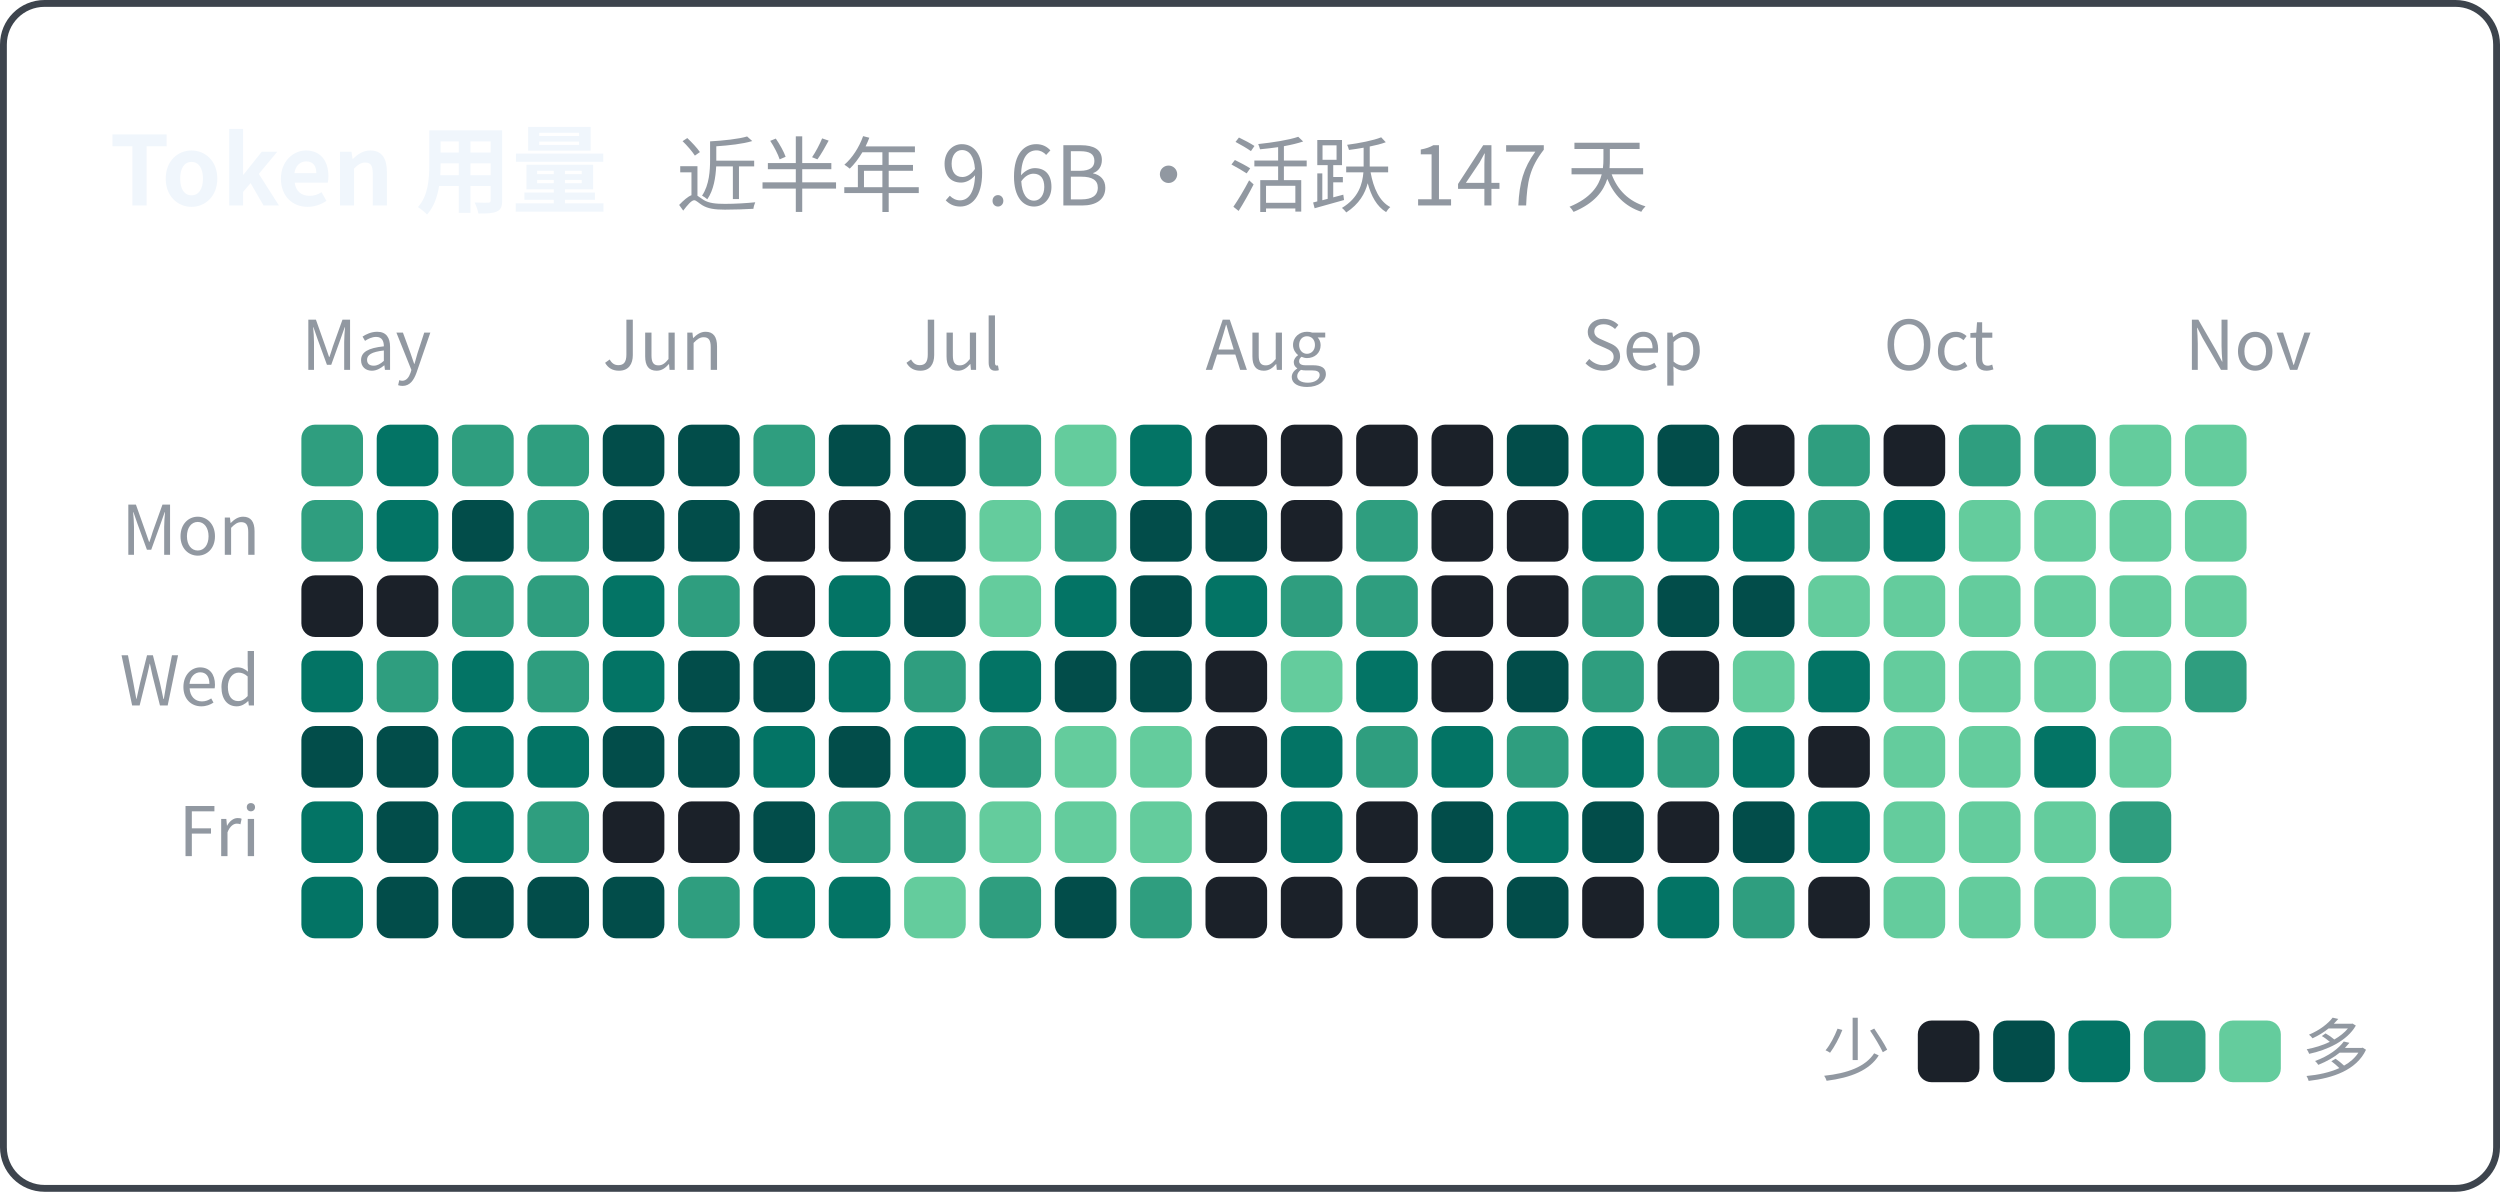
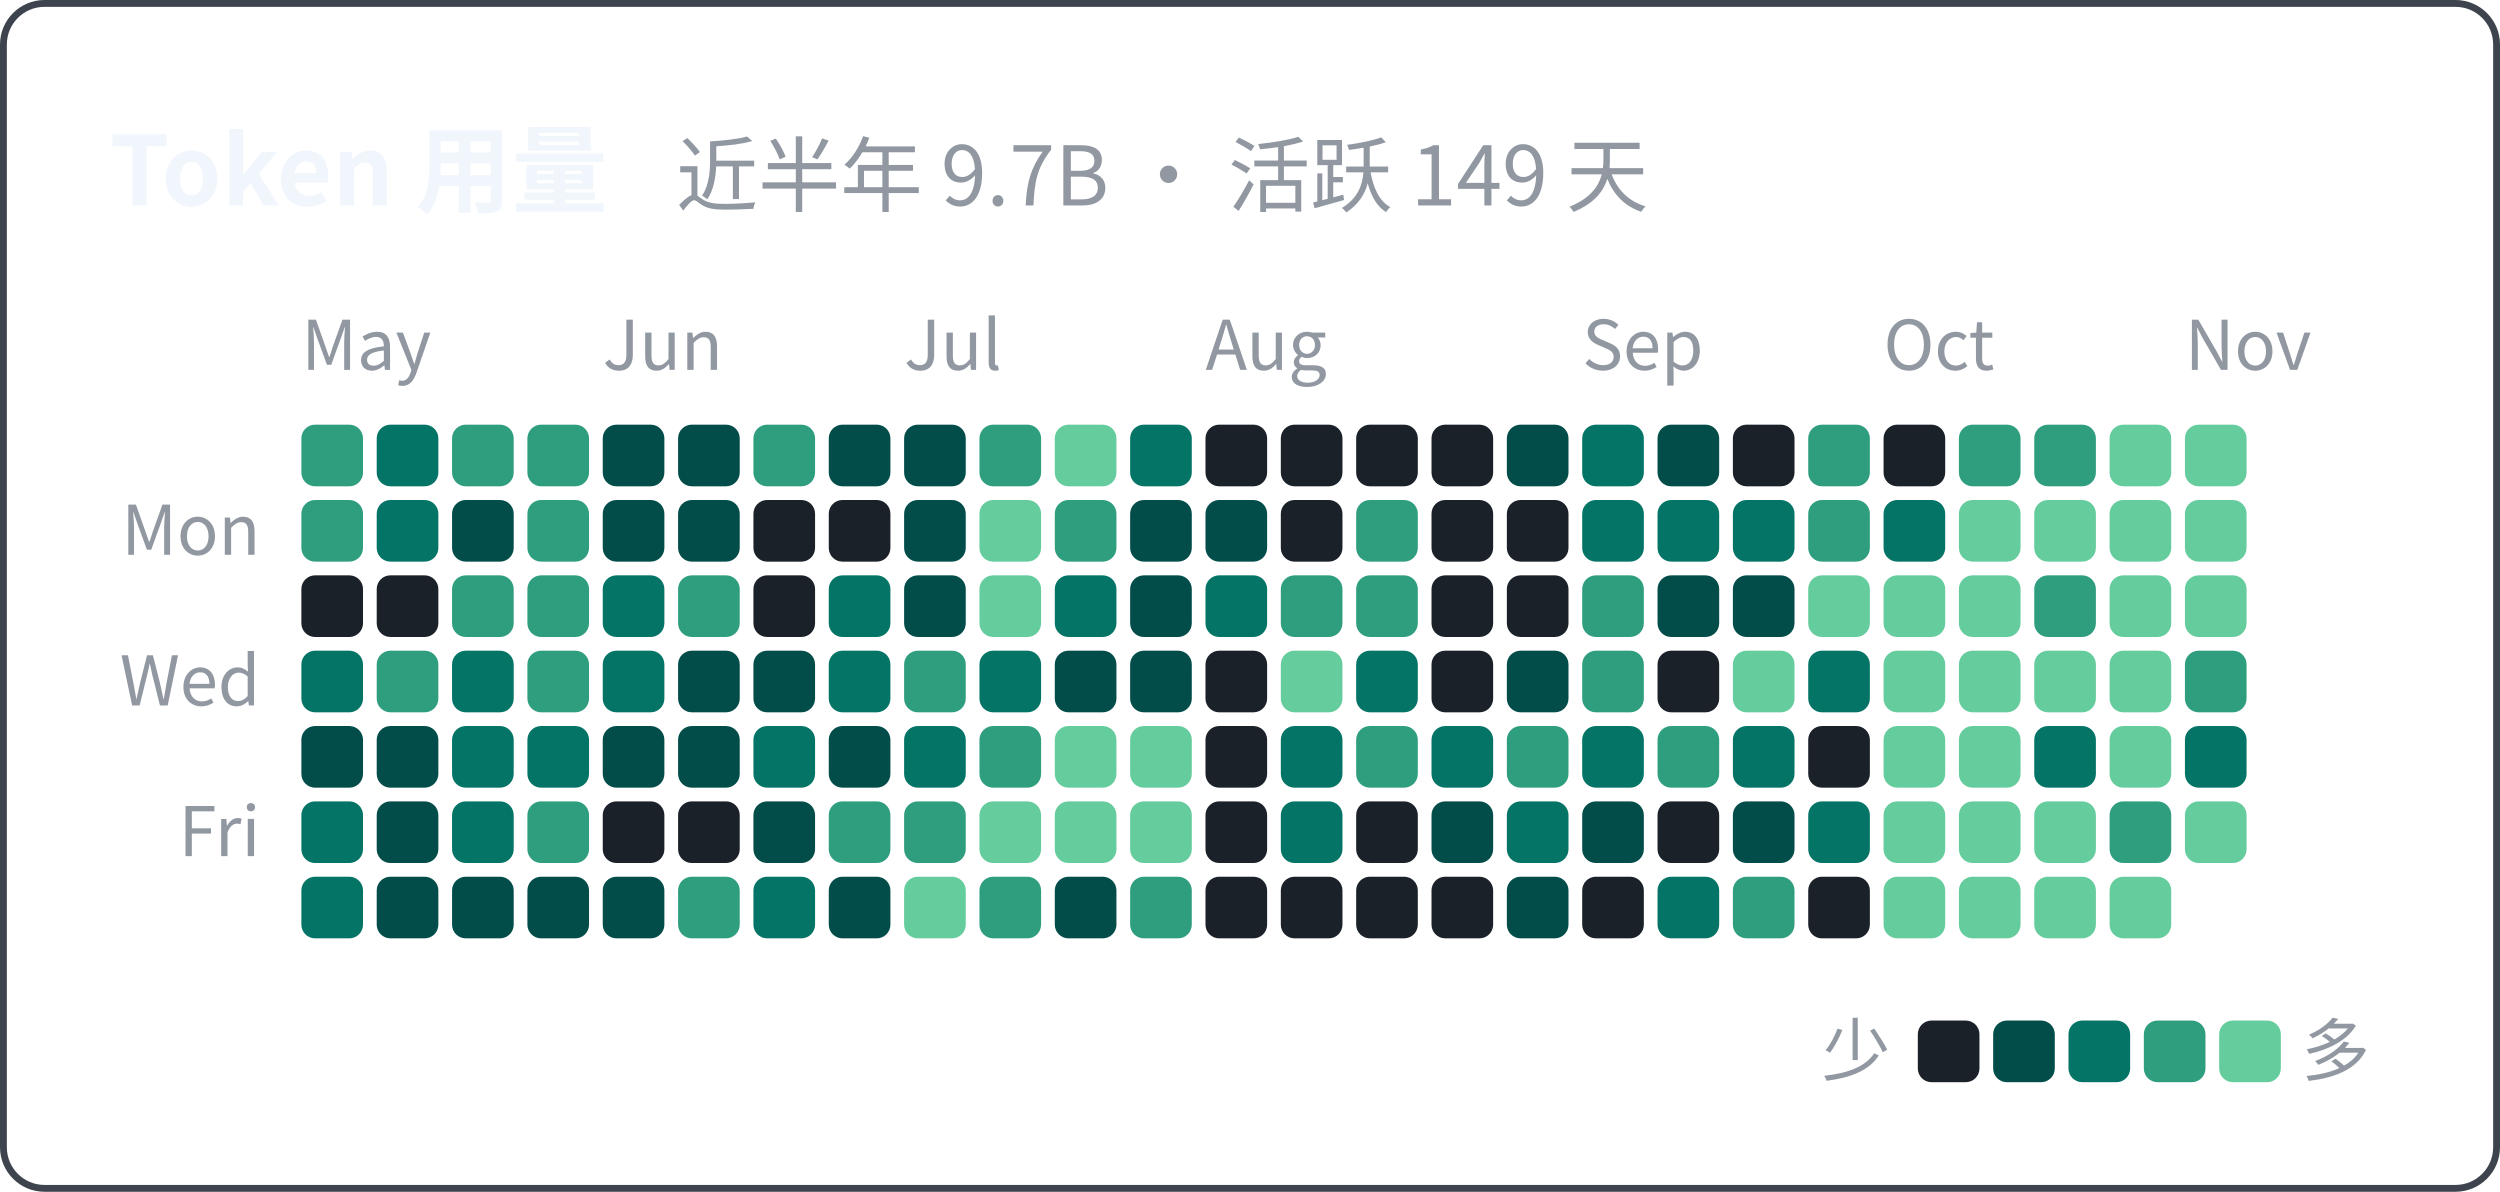
<svg xmlns="http://www.w3.org/2000/svg" width="365" height="174" viewBox="0 0 365 174" font-family="system-ui, -apple-system, 'Segoe UI', 'PingFang SC', 'Microsoft YaHei', 'Noto Sans CJK SC', sans-serif">
  <rect x="0.5" y="0.5" width="364" height="173" rx="6" fill="none" stroke="#3d444d" />
-   <text x="16" y="30" font-size="14" font-weight="600" fill="#f0f6fc">Token 用量<tspan dx="10" font-size="12" font-weight="400" fill="#9198a1">近半年 9.6B · 活跃 147 天</tspan>
+   <text x="16" y="30" font-size="14" font-weight="600" fill="#f0f6fc">Token 用量<tspan dx="10" font-size="12" font-weight="400" fill="#9198a1">近半年 9.7B · 活跃 149 天</tspan>
  </text>
  <text x="44" y="54" font-size="10" fill="#9198a1">May</text>
  <text x="88" y="54" font-size="10" fill="#9198a1">Jun</text>
  <text x="132" y="54" font-size="10" fill="#9198a1">Jul</text>
  <text x="176" y="54" font-size="10" fill="#9198a1">Aug</text>
  <text x="231" y="54" font-size="10" fill="#9198a1">Sep</text>
  <text x="275" y="54" font-size="10" fill="#9198a1">Oct</text>
  <text x="319" y="54" font-size="10" fill="#9198a1">Nov</text>
  <text x="38" y="81" font-size="10" text-anchor="end" fill="#9198a1">Mon</text>
  <text x="38" y="103" font-size="10" text-anchor="end" fill="#9198a1">Wed</text>
  <text x="38" y="125" font-size="10" text-anchor="end" fill="#9198a1">Fri</text>
  <rect x="44" y="62" width="9" height="9" rx="2" fill="#2f9e7f" />
  <rect x="44" y="73" width="9" height="9" rx="2" fill="#2f9e7f" />
  <rect x="44" y="84" width="9" height="9" rx="2" fill="#1b2129" />
  <rect x="44" y="95" width="9" height="9" rx="2" fill="#037465" />
  <rect x="44" y="106" width="9" height="9" rx="2" fill="#024d4a" />
  <rect x="44" y="117" width="9" height="9" rx="2" fill="#037465" />
  <rect x="44" y="128" width="9" height="9" rx="2" fill="#037465" />
  <rect x="55" y="62" width="9" height="9" rx="2" fill="#037465" />
  <rect x="55" y="73" width="9" height="9" rx="2" fill="#037465" />
  <rect x="55" y="84" width="9" height="9" rx="2" fill="#1b2129" />
  <rect x="55" y="95" width="9" height="9" rx="2" fill="#2f9e7f" />
  <rect x="55" y="106" width="9" height="9" rx="2" fill="#024d4a" />
  <rect x="55" y="117" width="9" height="9" rx="2" fill="#024d4a" />
  <rect x="55" y="128" width="9" height="9" rx="2" fill="#024d4a" />
  <rect x="66" y="62" width="9" height="9" rx="2" fill="#2f9e7f" />
  <rect x="66" y="73" width="9" height="9" rx="2" fill="#024d4a" />
  <rect x="66" y="84" width="9" height="9" rx="2" fill="#2f9e7f" />
  <rect x="66" y="95" width="9" height="9" rx="2" fill="#037465" />
  <rect x="66" y="106" width="9" height="9" rx="2" fill="#037465" />
  <rect x="66" y="117" width="9" height="9" rx="2" fill="#037465" />
  <rect x="66" y="128" width="9" height="9" rx="2" fill="#024d4a" />
  <rect x="77" y="62" width="9" height="9" rx="2" fill="#2f9e7f" />
  <rect x="77" y="73" width="9" height="9" rx="2" fill="#2f9e7f" />
  <rect x="77" y="84" width="9" height="9" rx="2" fill="#2f9e7f" />
  <rect x="77" y="95" width="9" height="9" rx="2" fill="#2f9e7f" />
  <rect x="77" y="106" width="9" height="9" rx="2" fill="#037465" />
  <rect x="77" y="117" width="9" height="9" rx="2" fill="#2f9e7f" />
  <rect x="77" y="128" width="9" height="9" rx="2" fill="#024d4a" />
  <rect x="88" y="62" width="9" height="9" rx="2" fill="#024d4a" />
  <rect x="88" y="73" width="9" height="9" rx="2" fill="#024d4a" />
  <rect x="88" y="84" width="9" height="9" rx="2" fill="#037465" />
  <rect x="88" y="95" width="9" height="9" rx="2" fill="#037465" />
  <rect x="88" y="106" width="9" height="9" rx="2" fill="#024d4a" />
  <rect x="88" y="117" width="9" height="9" rx="2" fill="#1b2129" />
  <rect x="88" y="128" width="9" height="9" rx="2" fill="#024d4a" />
  <rect x="99" y="62" width="9" height="9" rx="2" fill="#024d4a" />
  <rect x="99" y="73" width="9" height="9" rx="2" fill="#024d4a" />
  <rect x="99" y="84" width="9" height="9" rx="2" fill="#2f9e7f" />
  <rect x="99" y="95" width="9" height="9" rx="2" fill="#024d4a" />
  <rect x="99" y="106" width="9" height="9" rx="2" fill="#024d4a" />
  <rect x="99" y="117" width="9" height="9" rx="2" fill="#1b2129" />
  <rect x="99" y="128" width="9" height="9" rx="2" fill="#2f9e7f" />
  <rect x="110" y="62" width="9" height="9" rx="2" fill="#2f9e7f" />
  <rect x="110" y="73" width="9" height="9" rx="2" fill="#1b2129" />
  <rect x="110" y="84" width="9" height="9" rx="2" fill="#1b2129" />
  <rect x="110" y="95" width="9" height="9" rx="2" fill="#024d4a" />
  <rect x="110" y="106" width="9" height="9" rx="2" fill="#037465" />
  <rect x="110" y="117" width="9" height="9" rx="2" fill="#024d4a" />
  <rect x="110" y="128" width="9" height="9" rx="2" fill="#037465" />
  <rect x="121" y="62" width="9" height="9" rx="2" fill="#024d4a" />
  <rect x="121" y="73" width="9" height="9" rx="2" fill="#1b2129" />
  <rect x="121" y="84" width="9" height="9" rx="2" fill="#037465" />
  <rect x="121" y="95" width="9" height="9" rx="2" fill="#037465" />
  <rect x="121" y="106" width="9" height="9" rx="2" fill="#024d4a" />
  <rect x="121" y="117" width="9" height="9" rx="2" fill="#2f9e7f" />
-   <rect x="121" y="128" width="9" height="9" rx="2" fill="#037465" />
+   <rect x="121" y="128" width="9" height="9" rx="2" fill="#024d4a" />
  <rect x="132" y="62" width="9" height="9" rx="2" fill="#024d4a" />
  <rect x="132" y="73" width="9" height="9" rx="2" fill="#024d4a" />
  <rect x="132" y="84" width="9" height="9" rx="2" fill="#024d4a" />
  <rect x="132" y="95" width="9" height="9" rx="2" fill="#2f9e7f" />
  <rect x="132" y="106" width="9" height="9" rx="2" fill="#037465" />
  <rect x="132" y="117" width="9" height="9" rx="2" fill="#2f9e7f" />
  <rect x="132" y="128" width="9" height="9" rx="2" fill="#64cc9d" />
  <rect x="143" y="62" width="9" height="9" rx="2" fill="#2f9e7f" />
  <rect x="143" y="73" width="9" height="9" rx="2" fill="#64cc9d" />
  <rect x="143" y="84" width="9" height="9" rx="2" fill="#64cc9d" />
  <rect x="143" y="95" width="9" height="9" rx="2" fill="#037465" />
  <rect x="143" y="106" width="9" height="9" rx="2" fill="#2f9e7f" />
  <rect x="143" y="117" width="9" height="9" rx="2" fill="#64cc9d" />
  <rect x="143" y="128" width="9" height="9" rx="2" fill="#2f9e7f" />
  <rect x="154" y="62" width="9" height="9" rx="2" fill="#64cc9d" />
  <rect x="154" y="73" width="9" height="9" rx="2" fill="#2f9e7f" />
  <rect x="154" y="84" width="9" height="9" rx="2" fill="#037465" />
  <rect x="154" y="95" width="9" height="9" rx="2" fill="#024d4a" />
  <rect x="154" y="106" width="9" height="9" rx="2" fill="#64cc9d" />
  <rect x="154" y="117" width="9" height="9" rx="2" fill="#64cc9d" />
  <rect x="154" y="128" width="9" height="9" rx="2" fill="#024d4a" />
  <rect x="165" y="62" width="9" height="9" rx="2" fill="#037465" />
  <rect x="165" y="73" width="9" height="9" rx="2" fill="#024d4a" />
  <rect x="165" y="84" width="9" height="9" rx="2" fill="#024d4a" />
  <rect x="165" y="95" width="9" height="9" rx="2" fill="#024d4a" />
  <rect x="165" y="106" width="9" height="9" rx="2" fill="#64cc9d" />
  <rect x="165" y="117" width="9" height="9" rx="2" fill="#64cc9d" />
  <rect x="165" y="128" width="9" height="9" rx="2" fill="#2f9e7f" />
  <rect x="176" y="62" width="9" height="9" rx="2" fill="#1b2129" />
  <rect x="176" y="73" width="9" height="9" rx="2" fill="#024d4a" />
  <rect x="176" y="84" width="9" height="9" rx="2" fill="#037465" />
  <rect x="176" y="95" width="9" height="9" rx="2" fill="#1b2129" />
  <rect x="176" y="106" width="9" height="9" rx="2" fill="#1b2129" />
  <rect x="176" y="117" width="9" height="9" rx="2" fill="#1b2129" />
  <rect x="176" y="128" width="9" height="9" rx="2" fill="#1b2129" />
  <rect x="187" y="62" width="9" height="9" rx="2" fill="#1b2129" />
  <rect x="187" y="73" width="9" height="9" rx="2" fill="#1b2129" />
  <rect x="187" y="84" width="9" height="9" rx="2" fill="#2f9e7f" />
  <rect x="187" y="95" width="9" height="9" rx="2" fill="#64cc9d" />
  <rect x="187" y="106" width="9" height="9" rx="2" fill="#037465" />
  <rect x="187" y="117" width="9" height="9" rx="2" fill="#037465" />
  <rect x="187" y="128" width="9" height="9" rx="2" fill="#1b2129" />
  <rect x="198" y="62" width="9" height="9" rx="2" fill="#1b2129" />
  <rect x="198" y="73" width="9" height="9" rx="2" fill="#2f9e7f" />
  <rect x="198" y="84" width="9" height="9" rx="2" fill="#2f9e7f" />
  <rect x="198" y="95" width="9" height="9" rx="2" fill="#037465" />
  <rect x="198" y="106" width="9" height="9" rx="2" fill="#2f9e7f" />
  <rect x="198" y="117" width="9" height="9" rx="2" fill="#1b2129" />
  <rect x="198" y="128" width="9" height="9" rx="2" fill="#1b2129" />
  <rect x="209" y="62" width="9" height="9" rx="2" fill="#1b2129" />
  <rect x="209" y="73" width="9" height="9" rx="2" fill="#1b2129" />
  <rect x="209" y="84" width="9" height="9" rx="2" fill="#1b2129" />
  <rect x="209" y="95" width="9" height="9" rx="2" fill="#1b2129" />
  <rect x="209" y="106" width="9" height="9" rx="2" fill="#037465" />
  <rect x="209" y="117" width="9" height="9" rx="2" fill="#024d4a" />
  <rect x="209" y="128" width="9" height="9" rx="2" fill="#1b2129" />
  <rect x="220" y="62" width="9" height="9" rx="2" fill="#024d4a" />
  <rect x="220" y="73" width="9" height="9" rx="2" fill="#1b2129" />
  <rect x="220" y="84" width="9" height="9" rx="2" fill="#1b2129" />
  <rect x="220" y="95" width="9" height="9" rx="2" fill="#024d4a" />
  <rect x="220" y="106" width="9" height="9" rx="2" fill="#2f9e7f" />
  <rect x="220" y="117" width="9" height="9" rx="2" fill="#037465" />
  <rect x="220" y="128" width="9" height="9" rx="2" fill="#024d4a" />
  <rect x="231" y="62" width="9" height="9" rx="2" fill="#037465" />
  <rect x="231" y="73" width="9" height="9" rx="2" fill="#037465" />
  <rect x="231" y="84" width="9" height="9" rx="2" fill="#2f9e7f" />
  <rect x="231" y="95" width="9" height="9" rx="2" fill="#2f9e7f" />
  <rect x="231" y="106" width="9" height="9" rx="2" fill="#037465" />
  <rect x="231" y="117" width="9" height="9" rx="2" fill="#024d4a" />
  <rect x="231" y="128" width="9" height="9" rx="2" fill="#1b2129" />
  <rect x="242" y="62" width="9" height="9" rx="2" fill="#024d4a" />
  <rect x="242" y="73" width="9" height="9" rx="2" fill="#037465" />
  <rect x="242" y="84" width="9" height="9" rx="2" fill="#024d4a" />
  <rect x="242" y="95" width="9" height="9" rx="2" fill="#1b2129" />
  <rect x="242" y="106" width="9" height="9" rx="2" fill="#2f9e7f" />
  <rect x="242" y="117" width="9" height="9" rx="2" fill="#1b2129" />
  <rect x="242" y="128" width="9" height="9" rx="2" fill="#037465" />
  <rect x="253" y="62" width="9" height="9" rx="2" fill="#1b2129" />
  <rect x="253" y="73" width="9" height="9" rx="2" fill="#037465" />
  <rect x="253" y="84" width="9" height="9" rx="2" fill="#024d4a" />
  <rect x="253" y="95" width="9" height="9" rx="2" fill="#64cc9d" />
  <rect x="253" y="106" width="9" height="9" rx="2" fill="#037465" />
  <rect x="253" y="117" width="9" height="9" rx="2" fill="#024d4a" />
  <rect x="253" y="128" width="9" height="9" rx="2" fill="#2f9e7f" />
  <rect x="264" y="62" width="9" height="9" rx="2" fill="#2f9e7f" />
  <rect x="264" y="73" width="9" height="9" rx="2" fill="#2f9e7f" />
  <rect x="264" y="84" width="9" height="9" rx="2" fill="#64cc9d" />
  <rect x="264" y="95" width="9" height="9" rx="2" fill="#037465" />
  <rect x="264" y="106" width="9" height="9" rx="2" fill="#1b2129" />
  <rect x="264" y="117" width="9" height="9" rx="2" fill="#037465" />
  <rect x="264" y="128" width="9" height="9" rx="2" fill="#1b2129" />
  <rect x="275" y="62" width="9" height="9" rx="2" fill="#1b2129" />
  <rect x="275" y="73" width="9" height="9" rx="2" fill="#037465" />
  <rect x="275" y="84" width="9" height="9" rx="2" fill="#64cc9d" />
  <rect x="275" y="95" width="9" height="9" rx="2" fill="#64cc9d" />
  <rect x="275" y="106" width="9" height="9" rx="2" fill="#64cc9d" />
  <rect x="275" y="117" width="9" height="9" rx="2" fill="#64cc9d" />
  <rect x="275" y="128" width="9" height="9" rx="2" fill="#64cc9d" />
  <rect x="286" y="62" width="9" height="9" rx="2" fill="#2f9e7f" />
  <rect x="286" y="73" width="9" height="9" rx="2" fill="#64cc9d" />
  <rect x="286" y="84" width="9" height="9" rx="2" fill="#64cc9d" />
  <rect x="286" y="95" width="9" height="9" rx="2" fill="#64cc9d" />
  <rect x="286" y="106" width="9" height="9" rx="2" fill="#64cc9d" />
  <rect x="286" y="117" width="9" height="9" rx="2" fill="#64cc9d" />
  <rect x="286" y="128" width="9" height="9" rx="2" fill="#64cc9d" />
  <rect x="297" y="62" width="9" height="9" rx="2" fill="#2f9e7f" />
  <rect x="297" y="73" width="9" height="9" rx="2" fill="#64cc9d" />
-   <rect x="297" y="84" width="9" height="9" rx="2" fill="#64cc9d" />
+   <rect x="297" y="84" width="9" height="9" rx="2" fill="#2f9e7f" />
  <rect x="297" y="95" width="9" height="9" rx="2" fill="#64cc9d" />
  <rect x="297" y="106" width="9" height="9" rx="2" fill="#037465" />
  <rect x="297" y="117" width="9" height="9" rx="2" fill="#64cc9d" />
  <rect x="297" y="128" width="9" height="9" rx="2" fill="#64cc9d" />
  <rect x="308" y="62" width="9" height="9" rx="2" fill="#64cc9d" />
  <rect x="308" y="73" width="9" height="9" rx="2" fill="#64cc9d" />
  <rect x="308" y="84" width="9" height="9" rx="2" fill="#64cc9d" />
  <rect x="308" y="95" width="9" height="9" rx="2" fill="#64cc9d" />
  <rect x="308" y="106" width="9" height="9" rx="2" fill="#64cc9d" />
  <rect x="308" y="117" width="9" height="9" rx="2" fill="#2f9e7f" />
  <rect x="308" y="128" width="9" height="9" rx="2" fill="#64cc9d" />
  <rect x="319" y="62" width="9" height="9" rx="2" fill="#64cc9d" />
  <rect x="319" y="73" width="9" height="9" rx="2" fill="#64cc9d" />
  <rect x="319" y="84" width="9" height="9" rx="2" fill="#64cc9d" />
  <rect x="319" y="95" width="9" height="9" rx="2" fill="#2f9e7f" />
+   <rect x="319" y="106" width="9" height="9" rx="2" fill="#037465" />
+   <rect x="319" y="117" width="9" height="9" rx="2" fill="#64cc9d" />
  <text x="276" y="157" font-size="10" text-anchor="end" fill="#9198a1">少</text>
  <rect x="280" y="149" width="9" height="9" rx="2" fill="#1b2129" />
  <rect x="291" y="149" width="9" height="9" rx="2" fill="#024d4a" />
  <rect x="302" y="149" width="9" height="9" rx="2" fill="#037465" />
  <rect x="313" y="149" width="9" height="9" rx="2" fill="#2f9e7f" />
  <rect x="324" y="149" width="9" height="9" rx="2" fill="#64cc9d" />
  <text x="336" y="157" font-size="10" fill="#9198a1">多</text>
</svg>
